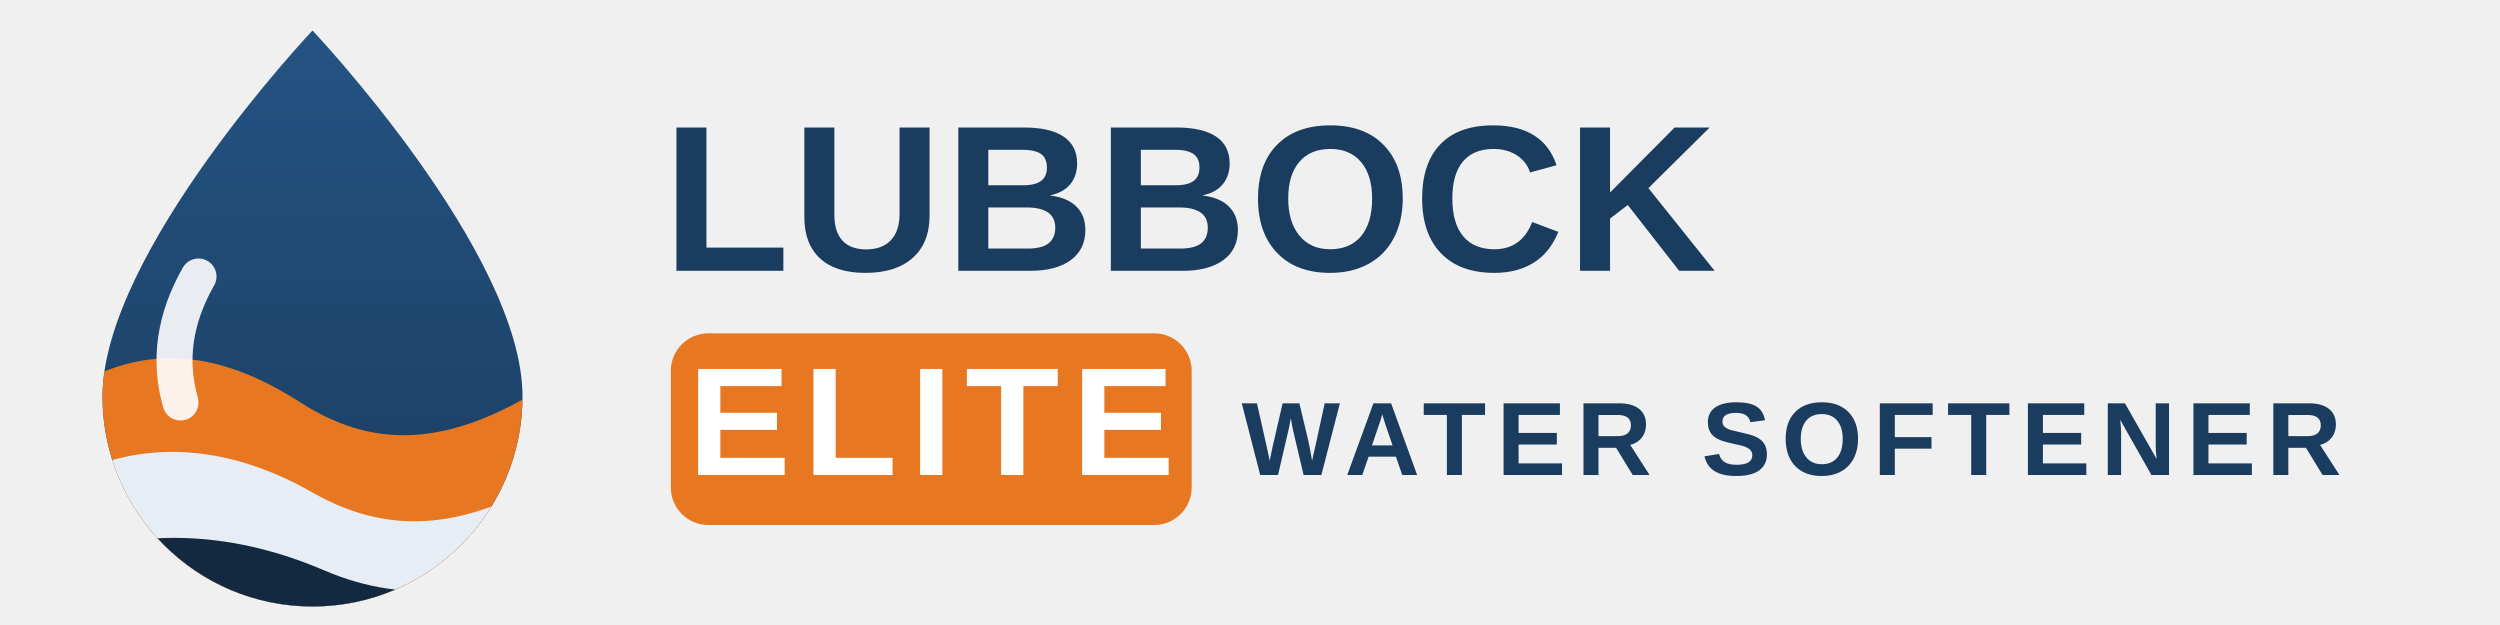
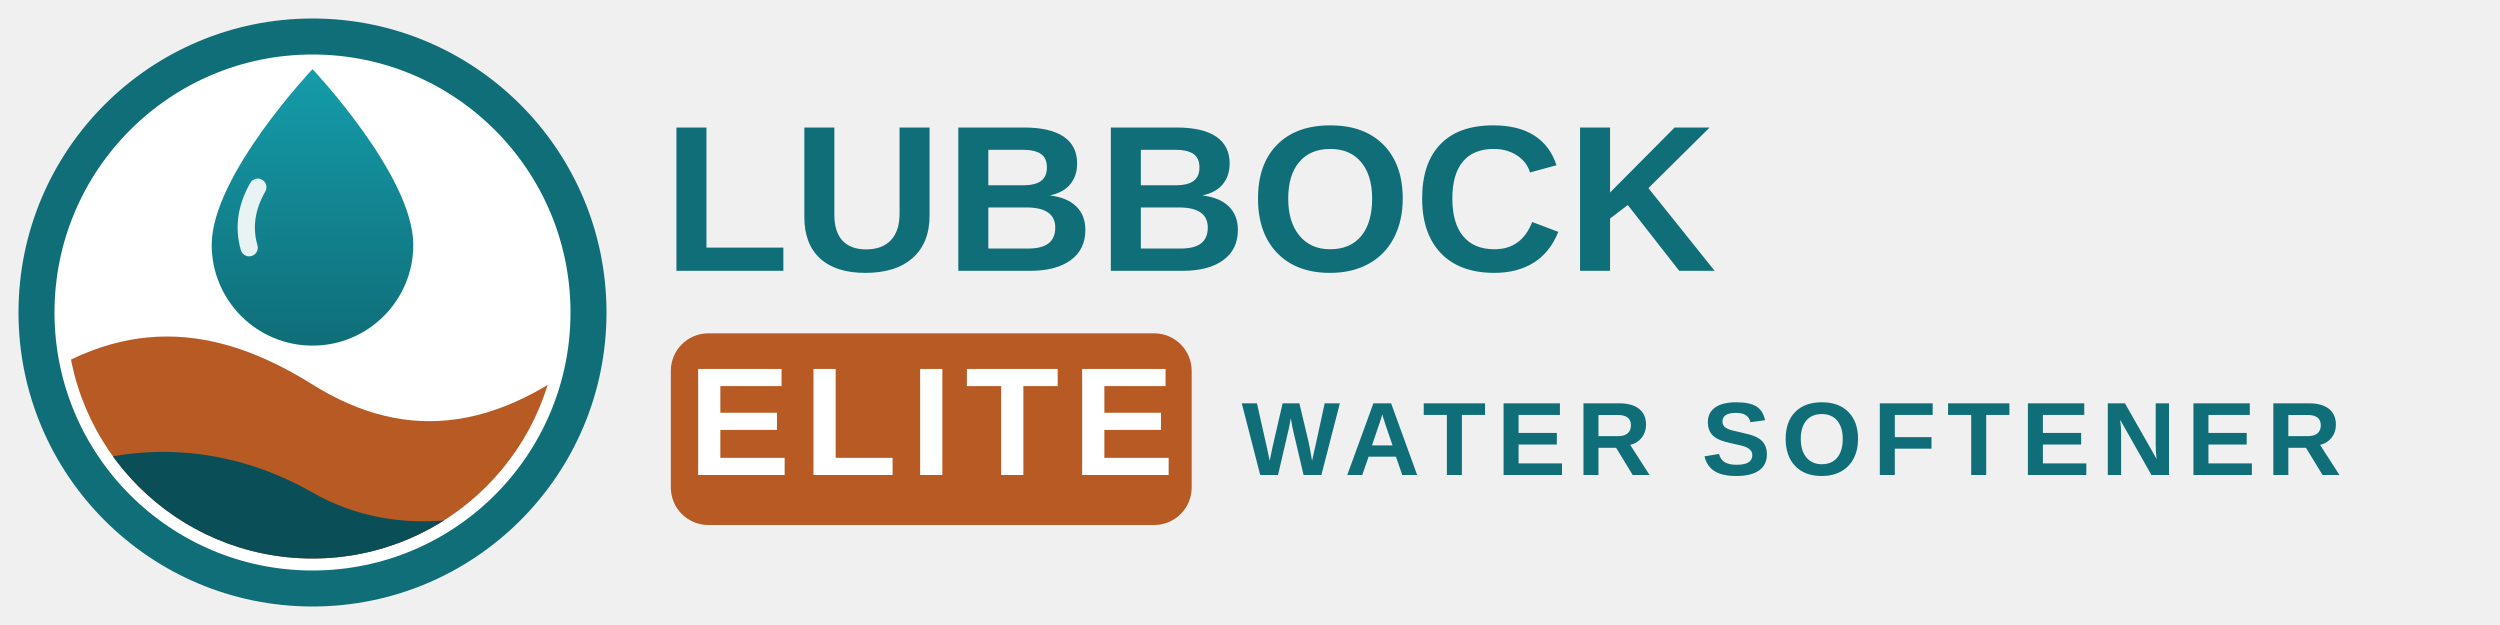
<svg xmlns="http://www.w3.org/2000/svg" width="1200" height="300" viewBox="0 0 1200 300">
  <g transform="translate(6 6) scale(2.88)">
    <defs>
      <clipPath id="n">
-         <path d="M50 3 C50 3 15 40 15 64 A35 35 0 0 0 85 64 C85 40 50 3 50 3 Z" />
+         <circle cx="50" cy="50" r="41" />
      </clipPath>
      <linearGradient id="ng" x1="0" y1="0" x2="0" y2="1">
-         <stop offset="0" stop-color="#245383" />
-         <stop offset="1" stop-color="#1A3C5E" />
+         <stop offset="0" stop-color="#159caa" />
+         <stop offset="1" stop-color="#0F6E78" />
      </linearGradient>
    </defs>
-     <path d="M50 3 C50 3 15 40 15 64 A35 35 0 0 0 85 64 C85 40 50 3 50 3 Z" fill="url(#ng)" />
+     <circle cx="50" cy="50" r="46" fill="#FFFFFF" stroke="#0F6E78" stroke-width="6" />
    <g clip-path="url(#n)">
-       <path d="M5 66 C20 54 34 56 48 65 C62 74 76 72 95 58 L95 100 L5 100 Z" fill="#E87722" />
-       <path d="M5 80 C20 70 36 72 50 80 C64 88 78 86 95 74 L95 100 L5 100 Z" fill="#E6EDF4" />
-       <path d="M5 92 C22 85 38 87 52 93 C66 99 80 97 95 88 L95 100 L5 100 Z" fill="#12293F" />
+       <path d="M0 64 C18 50 34 52 50 62 C66 72 82 70 100 54 L100 100 L0 100 Z" fill="#B85A24" />
+       <path d="M0 80 C18 70 36 72 50 80 C64 88 82 86 100 74 L100 100 L0 100 Z" fill="#0A4F57" />
    </g>
-     <path d="M31 44 C27 51 26 58 28 65" fill="none" stroke="#FFFFFF" stroke-width="6" stroke-linecap="round" opacity="0.9" />
+     <g transform="translate(26 8) scale(0.48)">
+       <path d="M50 3 C50 3 15 40 15 64 A35 35 0 0 0 85 64 C85 40 50 3 50 3 Z" fill="url(#ng)" />
+       <path d="M31 44 C27 51 26 58 28 65" fill="none" stroke="#FFFFFF" stroke-width="6" stroke-linecap="round" opacity="0.9" />
+     </g>
  </g>
-   <text x="318" y="130" font-family="Segoe UI, Arial, Helvetica, sans-serif" font-size="100" font-weight="800" letter-spacing="1" fill="#1A3C5E">LUBBOCK</text>
-   <rect x="322" y="160" width="250" height="92" rx="18" fill="#E87722" />
+   <text x="318" y="130" font-family="Segoe UI, Arial, Helvetica, sans-serif" font-size="100" font-weight="800" letter-spacing="1" fill="#0F6E78">LUBBOCK</text>
+   <rect x="322" y="160" width="250" height="92" rx="18" fill="#B85A24" />
  <text x="447" y="228" text-anchor="middle" font-family="Segoe UI, Arial, Helvetica, sans-serif" font-size="74" font-weight="900" letter-spacing="6" fill="#FFFFFF">ELITE</text>
-   <text x="596" y="228" font-family="Segoe UI, Arial, Helvetica, sans-serif" font-size="50" font-weight="800" letter-spacing="5" fill="#1A3C5E">WATER SOFTENER</text>
+   <text x="596" y="228" font-family="Segoe UI, Arial, Helvetica, sans-serif" font-size="50" font-weight="800" letter-spacing="5" fill="#0F6E78">WATER SOFTENER</text>
</svg>
